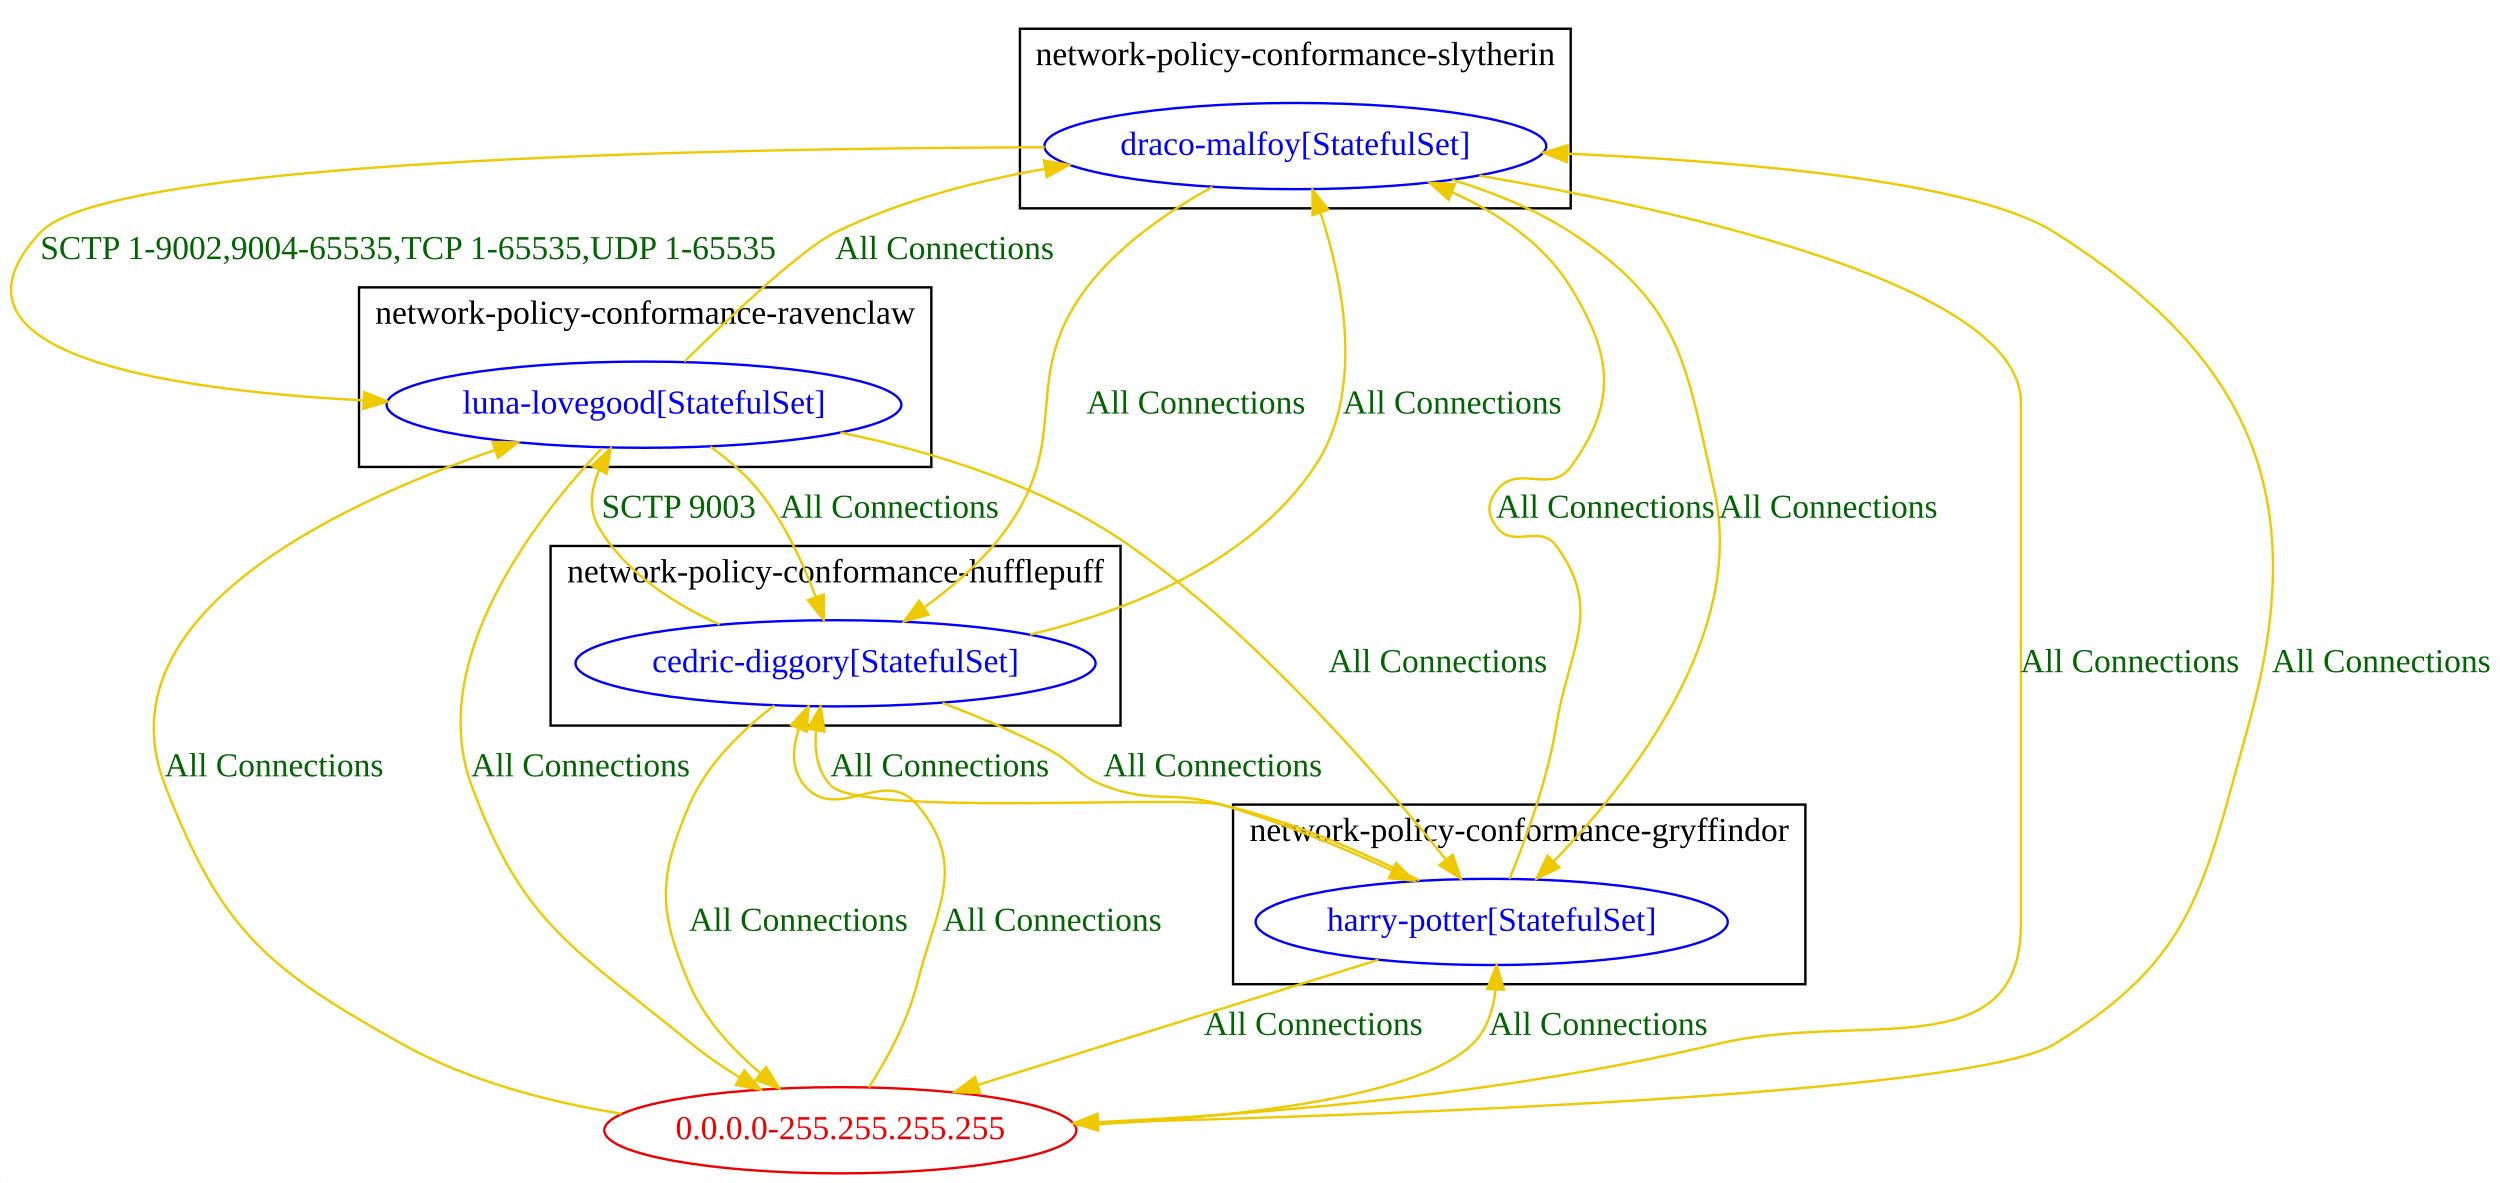
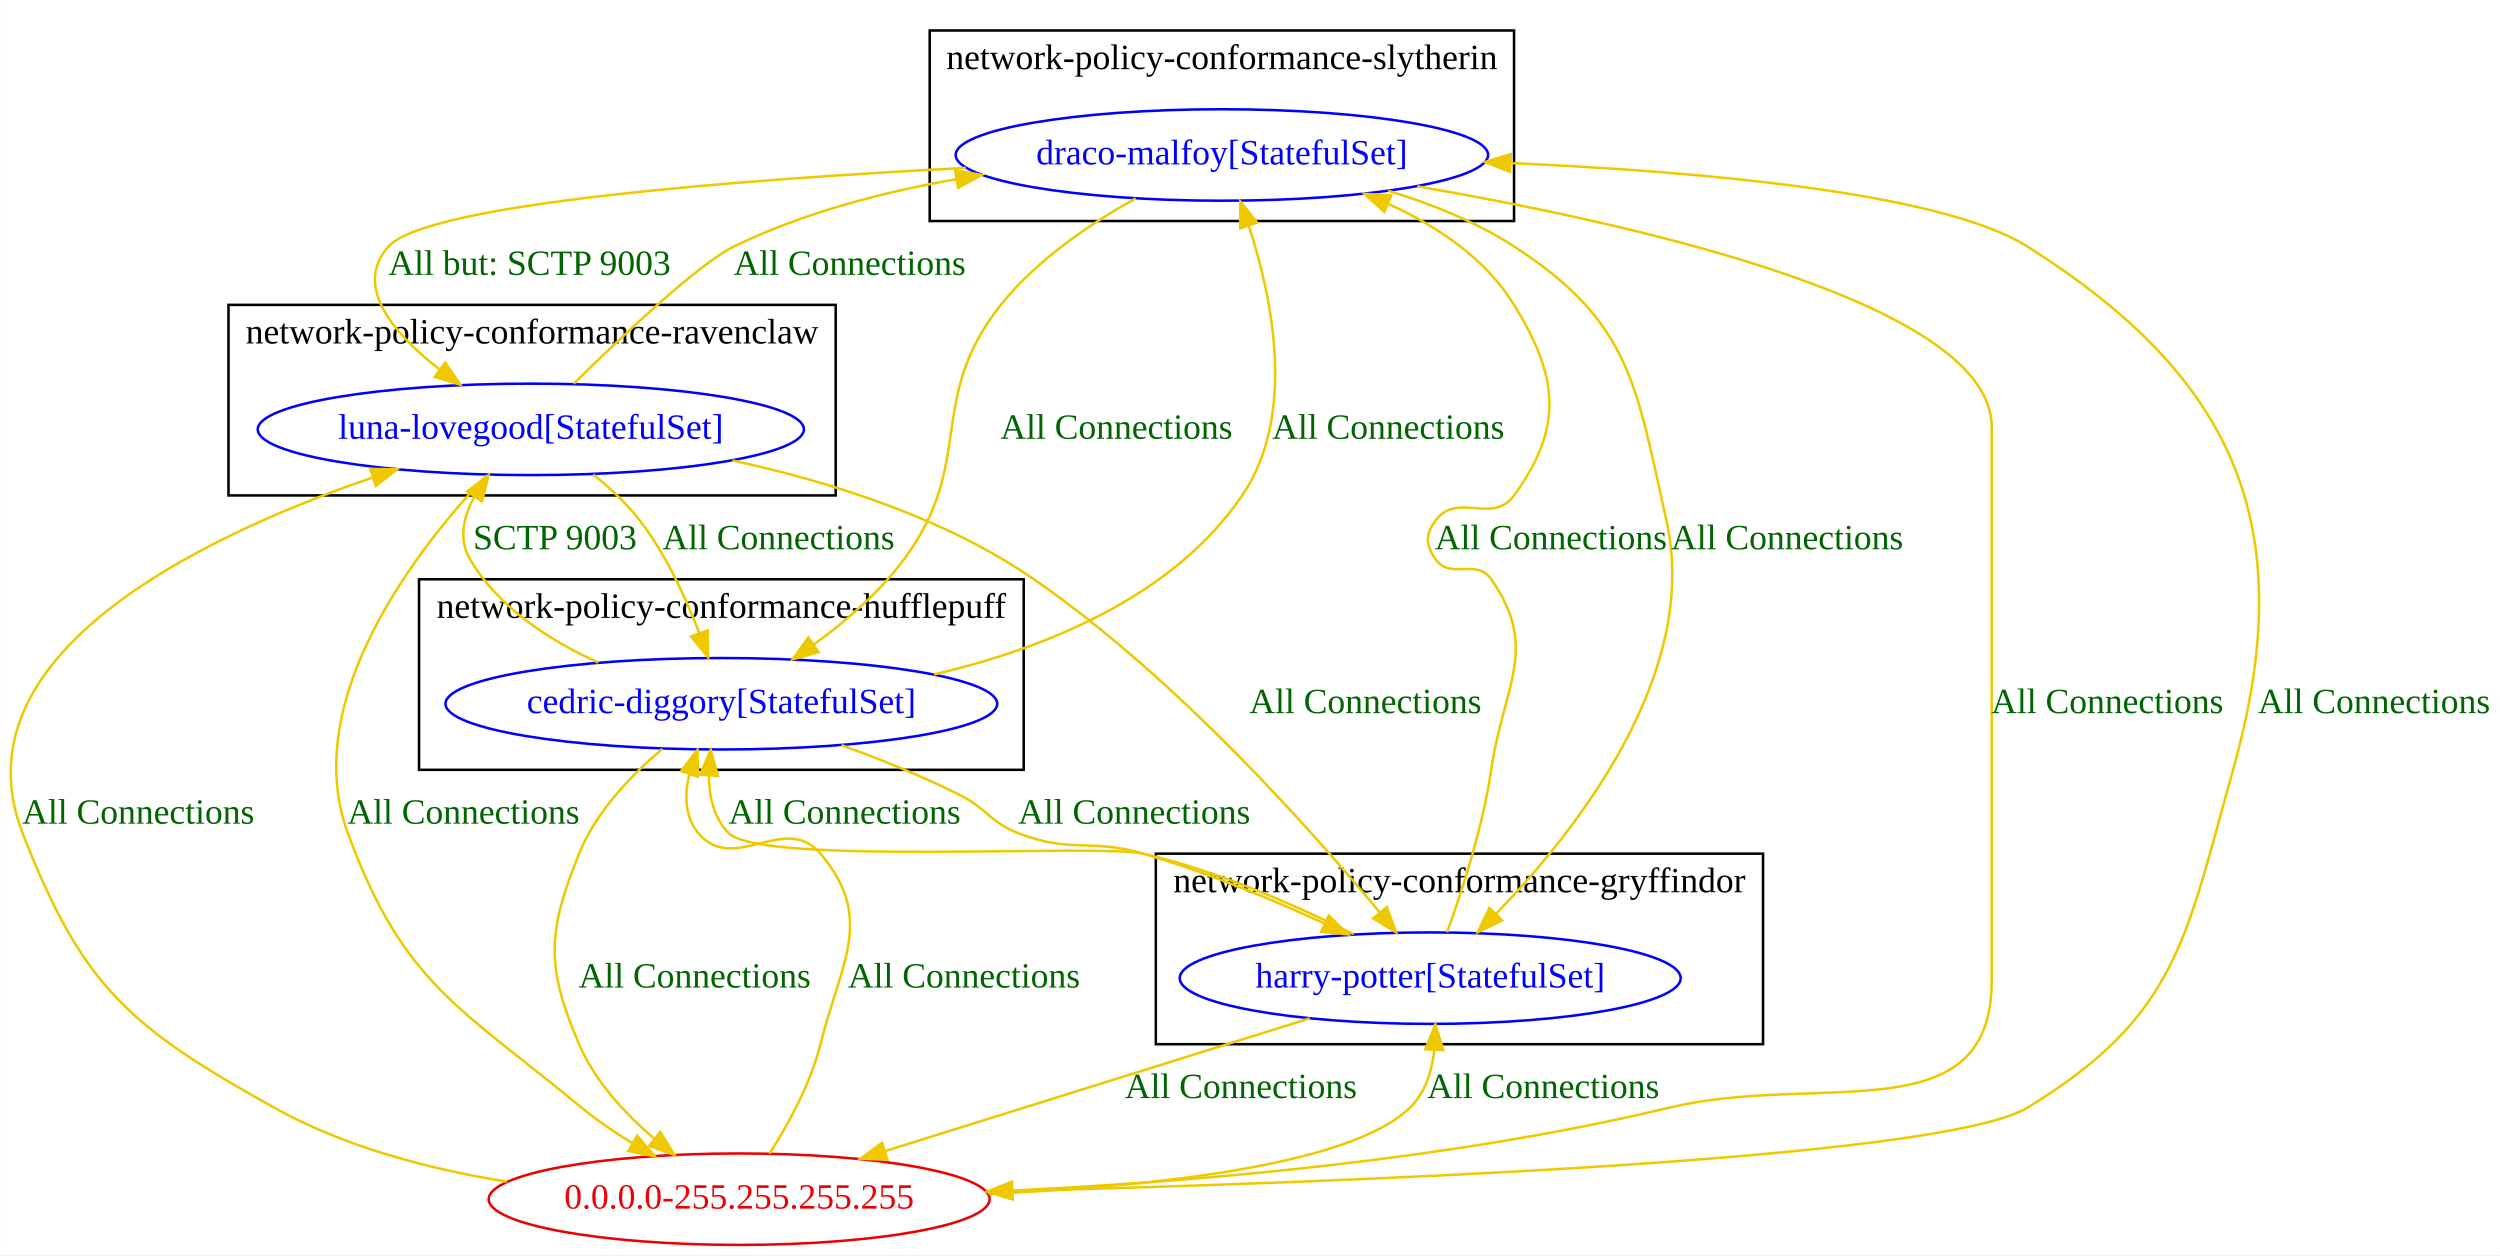
- <svg xmlns="http://www.w3.org/2000/svg" width="1044pt" height="494pt" viewBox="0.00 0.00 1043.85 494.00">
+ <svg xmlns="http://www.w3.org/2000/svg" width="984pt" height="494pt" viewBox="0.00 0.00 983.86 494.00">
  <g id="graph0" class="graph" transform="scale(1 1) rotate(0) translate(4 490)">
-     <polygon fill="white" stroke="transparent" points="-4,4 -4,-490 1039.85,-490 1039.85,4 -4,4" />
+     <polygon fill="white" stroke="transparent" points="-4,4 -4,-490 979.86,-490 979.86,4 -4,4" />
+     <g id="clust3" class="cluster">
+       <polygon fill="none" stroke="black" points="85.86,-295 85.86,-370 324.86,-370 324.86,-295 85.86,-295" />
+       <text text-anchor="middle" x="205.36" y="-354.8" font-family="Times New Roman,serif" font-size="14.00">network-policy-conformance-ravenclaw</text>
+     </g>
    <g id="clust2" class="cluster">
-       <polygon fill="none" stroke="black" points="225.85,-187 225.85,-262 463.85,-262 463.85,-187 225.85,-187" />
-       <text text-anchor="middle" x="344.85" y="-246.8" font-family="Times New Roman,serif" font-size="14.00">network-policy-conformance-hufflepuff</text>
+       <polygon fill="none" stroke="black" points="160.86,-187 160.86,-262 398.86,-262 398.86,-187 160.86,-187" />
+       <text text-anchor="middle" x="279.86" y="-246.8" font-family="Times New Roman,serif" font-size="14.00">network-policy-conformance-hufflepuff</text>
    </g>
-     <g id="clust3" class="cluster">
-       <polygon fill="none" stroke="black" points="145.85,-295 145.85,-370 384.85,-370 384.85,-295 145.85,-295" />
-       <text text-anchor="middle" x="265.35" y="-354.8" font-family="Times New Roman,serif" font-size="14.00">network-policy-conformance-ravenclaw</text>
+     <g id="clust4" class="cluster">
+       <polygon fill="none" stroke="black" points="361.86,-403 361.86,-478 591.86,-478 591.86,-403 361.86,-403" />
+       <text text-anchor="middle" x="476.86" y="-462.8" font-family="Times New Roman,serif" font-size="14.00">network-policy-conformance-slytherin</text>
    </g>
    <g id="clust1" class="cluster">
-       <polygon fill="none" stroke="black" points="510.85,-79 510.85,-154 749.85,-154 749.85,-79 510.85,-79" />
-       <text text-anchor="middle" x="630.35" y="-138.8" font-family="Times New Roman,serif" font-size="14.00">network-policy-conformance-gryffindor</text>
-     </g>
-     <g id="clust4" class="cluster">
-       <polygon fill="none" stroke="black" points="421.85,-403 421.85,-478 651.85,-478 651.85,-403 421.85,-403" />
-       <text text-anchor="middle" x="536.85" y="-462.8" font-family="Times New Roman,serif" font-size="14.00">network-policy-conformance-slytherin</text>
+       <polygon fill="none" stroke="black" points="450.86,-79 450.86,-154 689.86,-154 689.86,-79 450.86,-79" />
+       <text text-anchor="middle" x="570.36" y="-138.8" font-family="Times New Roman,serif" font-size="14.00">network-policy-conformance-gryffindor</text>
    </g>
    <g id="node1" class="node">
-       <ellipse fill="none" stroke="blue" cx="618.85" cy="-105" rx="98.58" ry="18" />
-       <text text-anchor="middle" x="618.85" y="-101.3" font-family="Times New Roman,serif" font-size="14.00" fill="blue">harry-potter[StatefulSet]</text>
+       <ellipse fill="none" stroke="blue" cx="558.86" cy="-105" rx="98.58" ry="18" />
+       <text text-anchor="middle" x="558.86" y="-101.3" font-family="Times New Roman,serif" font-size="14.00" fill="blue">harry-potter[StatefulSet]</text>
    </g>
    <g id="node2" class="node">
-       <ellipse fill="none" stroke="blue" cx="344.85" cy="-213" rx="108.58" ry="18" />
-       <text text-anchor="middle" x="344.85" y="-209.3" font-family="Times New Roman,serif" font-size="14.00" fill="blue">cedric-diggory[StatefulSet]</text>
+       <ellipse fill="none" stroke="blue" cx="279.86" cy="-213" rx="108.58" ry="18" />
+       <text text-anchor="middle" x="279.86" y="-209.3" font-family="Times New Roman,serif" font-size="14.00" fill="blue">cedric-diggory[StatefulSet]</text>
    </g>
    <g id="edge6" class="edge">
-       <path fill="none" stroke="#eec900" d="M588.67,-122.29C566.45,-133.41 535.15,-147.28 505.85,-154 488.18,-158.05 355.36,-148.87 342.85,-162 337.06,-168.08 335.93,-176.7 336.77,-185.08" />
-       <polygon fill="#eec900" stroke="#eec900" points="333.33,-185.77 338.58,-194.98 340.22,-184.51 333.33,-185.77" />
-       <text text-anchor="middle" x="388.35" y="-165.8" font-family="Times New Roman,serif" font-size="14.00" fill="darkgreen">All Connections</text>
+       <path fill="none" stroke="#eec900" d="M528.68,-122.29C506.46,-133.41 475.16,-147.28 445.86,-154 428.19,-158.05 295.76,-149.25 282.86,-162 276.95,-167.85 275.04,-176.3 274.96,-184.6" />
+       <polygon fill="#eec900" stroke="#eec900" points="271.49,-185.09 275.68,-194.82 278.47,-184.6 271.49,-185.09" />
+       <text text-anchor="middle" x="328.36" y="-165.8" font-family="Times New Roman,serif" font-size="14.00" fill="darkgreen">All Connections</text>
    </g>
    <g id="node4" class="node">
-       <ellipse fill="none" stroke="blue" cx="536.85" cy="-429" rx="104.78" ry="18" />
-       <text text-anchor="middle" x="536.85" y="-425.3" font-family="Times New Roman,serif" font-size="14.00" fill="blue">draco-malfoy[StatefulSet]</text>
+       <ellipse fill="none" stroke="blue" cx="476.86" cy="-429" rx="104.78" ry="18" />
+       <text text-anchor="middle" x="476.86" y="-425.3" font-family="Times New Roman,serif" font-size="14.00" fill="blue">draco-malfoy[StatefulSet]</text>
    </g>
    <g id="edge7" class="edge">
-       <path fill="none" stroke="#eec900" d="M626.3,-122.97C632.93,-139.09 642.15,-164.17 645.85,-187 651.19,-219.9 665.51,-235.08 645.85,-262 638.98,-271.42 627.73,-260.58 620.85,-270 616.92,-275.38 616.93,-279.61 620.85,-285 629.38,-296.7 643.33,-283.3 651.85,-295 671.48,-321.95 669.33,-341.61 651.85,-370 640.62,-388.25 621.69,-400.96 602.39,-409.72" />
-       <polygon fill="#eec900" stroke="#eec900" points="600.77,-406.61 592.92,-413.72 603.49,-413.06 600.77,-406.61" />
-       <text text-anchor="middle" x="666.35" y="-273.8" font-family="Times New Roman,serif" font-size="14.00" fill="darkgreen">All Connections</text>
+       <path fill="none" stroke="#eec900" d="M565.49,-123.06C571.39,-139.23 579.58,-164.36 582.86,-187 587.65,-219.99 601.99,-234.7 582.86,-262 576.89,-270.52 566.83,-261.48 560.86,-270 557.04,-275.46 556.94,-279.61 560.86,-285 569.39,-296.7 583.34,-283.3 591.86,-295 611.49,-321.95 609.34,-341.61 591.86,-370 580.63,-388.25 561.7,-400.96 542.4,-409.72" />
+       <polygon fill="#eec900" stroke="#eec900" points="540.78,-406.61 532.93,-413.72 543.5,-413.06 540.78,-406.61" />
+       <text text-anchor="middle" x="606.36" y="-273.8" font-family="Times New Roman,serif" font-size="14.00" fill="darkgreen">All Connections</text>
    </g>
    <g id="node5" class="node">
-       <ellipse fill="none" stroke="#ee0000" cx="346.85" cy="-18" rx="98.58" ry="18" />
-       <text text-anchor="middle" x="346.85" y="-14.3" font-family="Times New Roman,serif" font-size="14.00" fill="#ee0000">0.0.0.0-255.255.255.255</text>
+       <ellipse fill="none" stroke="#ee0000" cx="286.86" cy="-18" rx="98.58" ry="18" />
+       <text text-anchor="middle" x="286.86" y="-14.3" font-family="Times New Roman,serif" font-size="14.00" fill="#ee0000">0.0.0.0-255.255.255.255</text>
    </g>
    <g id="edge5" class="edge">
-       <path fill="none" stroke="#eec900" d="M571.48,-89.19C524.96,-74.66 453.94,-52.46 404.24,-36.93" />
-       <polygon fill="#eec900" stroke="#eec900" points="405.19,-33.56 394.6,-33.92 403.1,-40.24 405.19,-33.56" />
-       <text text-anchor="middle" x="544.35" y="-57.8" font-family="Times New Roman,serif" font-size="14.00" fill="darkgreen">All Connections</text>
+       <path fill="none" stroke="#eec900" d="M511.48,-89.19C464.97,-74.66 393.95,-52.46 344.25,-36.93" />
+       <polygon fill="#eec900" stroke="#eec900" points="345.2,-33.56 334.61,-33.92 343.11,-40.24 345.2,-33.56" />
+       <text text-anchor="middle" x="484.36" y="-57.8" font-family="Times New Roman,serif" font-size="14.00" fill="darkgreen">All Connections</text>
    </g>
    <g id="edge9" class="edge">
-       <path fill="none" stroke="#eec900" d="M389.55,-196.46C403.97,-190.92 419.84,-184.23 433.85,-177 444.7,-171.4 445.48,-166.41 456.85,-162 477.43,-154.02 484.66,-160.14 505.85,-154 530.18,-146.96 556.26,-136.12 577.23,-126.52" />
-       <polygon fill="#eec900" stroke="#eec900" points="578.9,-129.6 586.49,-122.21 575.94,-123.26 578.9,-129.6" />
-       <text text-anchor="middle" x="502.35" y="-165.8" font-family="Times New Roman,serif" font-size="14.00" fill="darkgreen">All Connections</text>
+       <path fill="none" stroke="#eec900" d="M327.11,-196.72C342.34,-191.19 359.09,-184.45 373.86,-177 384.76,-171.5 385.48,-166.41 396.86,-162 417.44,-154.02 424.67,-160.14 445.86,-154 470.19,-146.96 496.27,-136.12 517.24,-126.52" />
+       <polygon fill="#eec900" stroke="#eec900" points="518.91,-129.6 526.5,-122.21 515.95,-123.26 518.91,-129.6" />
+       <text text-anchor="middle" x="442.36" y="-165.8" font-family="Times New Roman,serif" font-size="14.00" fill="darkgreen">All Connections</text>
    </g>
    <g id="node3" class="node">
-       <ellipse fill="none" stroke="blue" cx="264.85" cy="-321" rx="107.48" ry="18" />
-       <text text-anchor="middle" x="264.85" y="-317.3" font-family="Times New Roman,serif" font-size="14.00" fill="blue">luna-lovegood[StatefulSet]</text>
+       <ellipse fill="none" stroke="blue" cx="204.86" cy="-321" rx="107.48" ry="18" />
+       <text text-anchor="middle" x="204.86" y="-317.3" font-family="Times New Roman,serif" font-size="14.00" fill="blue">luna-lovegood[StatefulSet]</text>
    </g>
    <g id="edge10" class="edge">
-       <path fill="none" stroke="#eec900" d="M296.44,-229.21C277.16,-237.91 256.95,-250.98 245.85,-270 241.55,-277.38 242.79,-285.91 246.15,-293.82" />
-       <polygon fill="#eec900" stroke="#eec900" points="243.09,-295.51 250.86,-302.7 249.27,-292.23 243.09,-295.51" />
-       <text text-anchor="middle" x="279.35" y="-273.8" font-family="Times New Roman,serif" font-size="14.00" fill="darkgreen">SCTP 9003</text>
+       <path fill="none" stroke="#eec900" d="M231.45,-229.21C212.17,-237.91 191.96,-250.98 180.86,-270 176.35,-277.74 178.29,-286.45 182.58,-294.41" />
+       <polygon fill="#eec900" stroke="#eec900" points="179.79,-296.55 188.21,-302.98 185.64,-292.7 179.79,-296.55" />
+       <text text-anchor="middle" x="214.36" y="-273.8" font-family="Times New Roman,serif" font-size="14.00" fill="darkgreen">SCTP 9003</text>
    </g>
    <g id="edge11" class="edge">
-       <path fill="none" stroke="#eec900" d="M426.03,-224.98C469.03,-235.38 518.32,-255.62 544.85,-295 566.04,-326.44 556.82,-372.13 547.45,-400.94" />
-       <polygon fill="#eec900" stroke="#eec900" points="544.02,-400.14 544.04,-410.73 550.63,-402.44 544.02,-400.14" />
-       <text text-anchor="middle" x="602.35" y="-317.3" font-family="Times New Roman,serif" font-size="14.00" fill="darkgreen">All Connections</text>
+       <path fill="none" stroke="#eec900" d="M363.53,-224.54C407.46,-234.8 457.69,-255.05 484.86,-295 506.18,-326.35 496.93,-372.06 487.51,-400.9" />
+       <polygon fill="#eec900" stroke="#eec900" points="484.08,-400.11 484.09,-410.71 490.69,-402.42 484.08,-400.11" />
+       <text text-anchor="middle" x="542.36" y="-317.3" font-family="Times New Roman,serif" font-size="14.00" fill="darkgreen">All Connections</text>
    </g>
    <g id="edge8" class="edge">
-       <path fill="none" stroke="#eec900" d="M319.26,-195.41C306,-185.24 291.11,-170.92 283.85,-154 270.71,-123.37 270.72,-109.64 283.85,-79 290.09,-64.45 301.78,-51.76 313.41,-41.84" />
-       <polygon fill="#eec900" stroke="#eec900" points="315.79,-44.42 321.39,-35.43 311.4,-38.96 315.79,-44.42" />
-       <text text-anchor="middle" x="329.35" y="-101.3" font-family="Times New Roman,serif" font-size="14.00" fill="darkgreen">All Connections</text>
+       <path fill="none" stroke="#eec900" d="M256.61,-195.22C244.36,-184.89 230.52,-170.48 223.86,-154 211.38,-123.09 210.73,-109.64 223.86,-79 230.1,-64.45 241.79,-51.76 253.42,-41.84" />
+       <polygon fill="#eec900" stroke="#eec900" points="255.8,-44.42 261.4,-35.43 251.41,-38.96 255.8,-44.42" />
+       <text text-anchor="middle" x="269.36" y="-101.3" font-family="Times New Roman,serif" font-size="14.00" fill="darkgreen">All Connections</text>
    </g>
    <g id="edge13" class="edge">
-       <path fill="none" stroke="#eec900" d="M346.88,-309.39C386.19,-301.26 432.32,-286.98 467.85,-262 522.15,-223.83 573.19,-164.37 599.77,-130.96" />
-       <polygon fill="#eec900" stroke="#eec900" points="602.55,-133.08 605.98,-123.06 597.05,-128.75 602.55,-133.08" />
-       <text text-anchor="middle" x="596.35" y="-209.3" font-family="Times New Roman,serif" font-size="14.00" fill="darkgreen">All Connections</text>
+       <path fill="none" stroke="#eec900" d="M284.16,-308.76C322.54,-300.46 367.79,-286.23 402.86,-262 458.35,-223.67 511.31,-164.27 538.97,-130.91" />
+       <polygon fill="#eec900" stroke="#eec900" points="541.8,-132.97 545.44,-123.02 536.39,-128.53 541.8,-132.97" />
+       <text text-anchor="middle" x="533.36" y="-209.3" font-family="Times New Roman,serif" font-size="14.00" fill="darkgreen">All Connections</text>
    </g>
    <g id="edge14" class="edge">
-       <path fill="none" stroke="#eec900" d="M292.6,-303.49C299.84,-298.24 307.2,-291.97 312.85,-285 323.42,-271.99 331.25,-254.94 336.52,-240.81" />
-       <polygon fill="#eec900" stroke="#eec900" points="339.91,-241.73 339.91,-231.13 333.3,-239.42 339.91,-241.73" />
-       <text text-anchor="middle" x="367.35" y="-273.8" font-family="Times New Roman,serif" font-size="14.00" fill="darkgreen">All Connections</text>
+       <path fill="none" stroke="#eec900" d="M229.44,-303.24C236.01,-297.95 242.7,-291.71 247.86,-285 258.01,-271.8 265.8,-254.88 271.15,-240.86" />
+       <polygon fill="#eec900" stroke="#eec900" points="274.51,-241.86 274.62,-231.27 267.93,-239.48 274.51,-241.86" />
+       <text text-anchor="middle" x="302.36" y="-273.8" font-family="Times New Roman,serif" font-size="14.00" fill="darkgreen">All Connections</text>
    </g>
    <g id="edge15" class="edge">
-       <path fill="none" stroke="#eec900" d="M281.74,-338.98C300.76,-357.73 330.83,-386.17 344.85,-393 371.81,-406.13 403.08,-414.36 432.45,-419.51" />
-       <polygon fill="#eec900" stroke="#eec900" points="431.89,-422.97 442.33,-421.15 433.03,-416.06 431.89,-422.97" />
-       <text text-anchor="middle" x="390.35" y="-381.8" font-family="Times New Roman,serif" font-size="14.00" fill="darkgreen">All Connections</text>
+       <path fill="none" stroke="#eec900" d="M221.75,-338.98C240.77,-357.73 270.84,-386.17 284.86,-393 311.82,-406.13 343.09,-414.36 372.46,-419.51" />
+       <polygon fill="#eec900" stroke="#eec900" points="371.9,-422.97 382.34,-421.15 373.04,-416.06 371.9,-422.97" />
+       <text text-anchor="middle" x="330.36" y="-381.8" font-family="Times New Roman,serif" font-size="14.00" fill="darkgreen">All Connections</text>
    </g>
    <g id="edge12" class="edge">
-       <path fill="none" stroke="#eec900" d="M247.3,-302.82C220.27,-274.18 173.48,-214.62 192.85,-162 214.64,-102.83 236.21,-94.12 284.85,-54 290.96,-48.97 297.88,-44.27 304.84,-40.04" />
-       <polygon fill="#eec900" stroke="#eec900" points="306.71,-43 313.6,-34.96 303.2,-36.95 306.71,-43" />
-       <text text-anchor="middle" x="238.35" y="-165.8" font-family="Times New Roman,serif" font-size="14.00" fill="darkgreen">All Connections</text>
+       <path fill="none" stroke="#eec900" d="M187.31,-302.82C160.28,-274.18 113.49,-214.62 132.86,-162 154.65,-102.83 176.22,-94.12 224.86,-54 230.97,-48.97 237.89,-44.27 244.85,-40.04" />
+       <polygon fill="#eec900" stroke="#eec900" points="246.72,-43 253.61,-34.96 243.21,-36.95 246.72,-43" />
+       <text text-anchor="middle" x="178.36" y="-165.8" font-family="Times New Roman,serif" font-size="14.00" fill="darkgreen">All Connections</text>
    </g>
    <g id="edge17" class="edge">
-       <path fill="none" stroke="#eec900" d="M602.32,-414.93C619.29,-409.75 636.97,-402.65 651.85,-393 697.93,-363.13 699.88,-338.59 711.85,-285 725.22,-225.2 676.87,-163.52 644.92,-130.47" />
-       <polygon fill="#eec900" stroke="#eec900" points="647.13,-127.72 637.6,-123.09 642.16,-132.65 647.13,-127.72" />
-       <text text-anchor="middle" x="759.35" y="-273.8" font-family="Times New Roman,serif" font-size="14.00" fill="darkgreen">All Connections</text>
+       <path fill="none" stroke="#eec900" d="M542.33,-414.93C559.3,-409.75 576.98,-402.65 591.86,-393 637.94,-363.13 639.88,-338.59 651.86,-285 665.23,-225.2 616.88,-163.52 584.93,-130.47" />
+       <polygon fill="#eec900" stroke="#eec900" points="587.14,-127.72 577.61,-123.09 582.17,-132.65 587.14,-127.72" />
+       <text text-anchor="middle" x="699.36" y="-273.8" font-family="Times New Roman,serif" font-size="14.00" fill="darkgreen">All Connections</text>
    </g>
    <g id="edge18" class="edge">
-       <path fill="none" stroke="#eec900" d="M502.19,-411.93C484.33,-402.08 463.49,-387.91 449.85,-370 421.5,-332.76 443.83,-308.25 416.85,-270 407.66,-256.96 394.55,-245.51 382.03,-236.42" />
-       <polygon fill="#eec900" stroke="#eec900" points="383.73,-233.34 373.51,-230.51 379.74,-239.09 383.73,-233.34" />
-       <text text-anchor="middle" x="495.35" y="-317.3" font-family="Times New Roman,serif" font-size="14.00" fill="darkgreen">All Connections</text>
+       <path fill="none" stroke="#eec900" d="M442.95,-411.92C425.08,-401.99 404.01,-387.74 389.86,-370 360.23,-332.82 380.12,-308.24 351.86,-270 342.3,-257.07 329,-245.58 316.42,-236.43" />
+       <polygon fill="#eec900" stroke="#eec900" points="318.09,-233.33 307.89,-230.48 314.09,-239.07 318.09,-233.33" />
+       <text text-anchor="middle" x="435.36" y="-317.3" font-family="Times New Roman,serif" font-size="14.00" fill="darkgreen">All Connections</text>
    </g>
    <g id="edge19" class="edge">
-       <path fill="none" stroke="#eec900" d="M432.23,-428.5C287.52,-428.07 40.82,-422.9 12.85,-393 -33.82,-343.11 61.18,-327.33 147.58,-322.8" />
-       <polygon fill="#eec900" stroke="#eec900" points="147.97,-326.29 157.79,-322.31 147.64,-319.29 147.97,-326.29" />
-       <text text-anchor="middle" x="166.35" y="-381.8" font-family="Times New Roman,serif" font-size="14.00" fill="darkgreen">SCTP 1-9002,9004-65535,TCP 1-65535,UDP 1-65535</text>
+       <path fill="none" stroke="#eec900" d="M376.11,-423.94C285.38,-419.21 163.99,-409.82 148.86,-393 134.94,-377.51 150.49,-359 168.7,-344.77" />
+       <polygon fill="#eec900" stroke="#eec900" points="171.18,-347.3 177.16,-338.56 167.03,-341.66 171.18,-347.3" />
+       <text text-anchor="middle" x="204.36" y="-381.8" font-family="Times New Roman,serif" font-size="14.00" fill="darkgreen">All but: SCTP 9003</text>
    </g>
    <g id="edge16" class="edge">
-       <path fill="none" stroke="#eec900" d="M613.71,-416.66C703.47,-401.21 839.85,-369.86 839.85,-322 839.85,-322 839.85,-322 839.85,-104 839.85,-43.34 771.85,-68.14 712.85,-54 627.48,-33.54 528.21,-24.96 454.6,-21.41" />
-       <polygon fill="#eec900" stroke="#eec900" points="454.54,-17.9 444.39,-20.94 454.22,-24.89 454.54,-17.9" />
-       <text text-anchor="middle" x="885.35" y="-209.3" font-family="Times New Roman,serif" font-size="14.00" fill="darkgreen">All Connections</text>
+       <path fill="none" stroke="#eec900" d="M553.72,-416.66C643.48,-401.21 779.86,-369.86 779.86,-322 779.86,-322 779.86,-322 779.86,-104 779.86,-43.34 711.85,-68.14 652.86,-54 567.49,-33.54 468.22,-24.96 394.61,-21.41" />
+       <polygon fill="#eec900" stroke="#eec900" points="394.55,-17.9 384.4,-20.94 394.23,-24.89 394.55,-17.9" />
+       <text text-anchor="middle" x="825.36" y="-209.3" font-family="Times New Roman,serif" font-size="14.00" fill="darkgreen">All Connections</text>
    </g>
    <g id="edge1" class="edge">
-       <path fill="none" stroke="#eec900" d="M445.02,-20.09C510.06,-22.98 587.54,-31.3 610.85,-54 616.88,-59.86 619.52,-68.32 620.46,-76.62" />
-       <polygon fill="#eec900" stroke="#eec900" points="616.97,-76.99 620.88,-86.84 623.97,-76.7 616.97,-76.99" />
-       <text text-anchor="middle" x="663.35" y="-57.8" font-family="Times New Roman,serif" font-size="14.00" fill="darkgreen">All Connections</text>
+       <path fill="none" stroke="#eec900" d="M385.03,-20.09C450.07,-22.98 527.55,-31.3 550.86,-54 556.89,-59.86 559.53,-68.32 560.47,-76.62" />
+       <polygon fill="#eec900" stroke="#eec900" points="556.98,-76.99 560.89,-86.84 563.98,-76.7 556.98,-76.99" />
+       <text text-anchor="middle" x="603.36" y="-57.8" font-family="Times New Roman,serif" font-size="14.00" fill="darkgreen">All Connections</text>
    </g>
    <g id="edge2" class="edge">
-       <path fill="none" stroke="#eec900" d="M358.79,-35.92C366.17,-47.46 374.96,-63.42 378.85,-79 386.94,-111.34 400.36,-128.53 378.85,-154 365.19,-170.19 345.52,-145.81 331.85,-162 326.28,-168.6 326.74,-177.31 329.49,-185.61" />
-       <polygon fill="#eec900" stroke="#eec900" points="326.36,-187.21 333.53,-195.01 332.79,-184.44 326.36,-187.21" />
-       <text text-anchor="middle" x="435.35" y="-101.3" font-family="Times New Roman,serif" font-size="14.00" fill="darkgreen">All Connections</text>
+       <path fill="none" stroke="#eec900" d="M298.8,-35.92C306.18,-47.46 314.97,-63.42 318.86,-79 326.95,-111.34 340.41,-128.57 318.86,-154 304.88,-170.5 284.84,-145.5 270.86,-162 265.43,-168.41 265.29,-176.97 267.25,-185.2" />
+       <polygon fill="#eec900" stroke="#eec900" points="264,-186.51 270.47,-194.9 270.64,-184.31 264,-186.51" />
+       <text text-anchor="middle" x="375.36" y="-101.3" font-family="Times New Roman,serif" font-size="14.00" fill="darkgreen">All Connections</text>
    </g>
    <g id="edge3" class="edge">
-       <path fill="none" stroke="#eec900" d="M255.41,-24.89C224.84,-29.81 191.54,-38.56 163.85,-54 106.99,-85.73 88.46,-101.31 64.85,-162 37.68,-231.87 134.06,-278.46 202.37,-301.98" />
-       <polygon fill="#eec900" stroke="#eec900" points="201.63,-305.43 212.23,-305.28 203.86,-298.79 201.63,-305.43" />
-       <text text-anchor="middle" x="110.35" y="-165.8" font-family="Times New Roman,serif" font-size="14.00" fill="darkgreen">All Connections</text>
+       <path fill="none" stroke="#eec900" d="M195.42,-24.89C164.85,-29.81 131.55,-38.56 103.86,-54 47,-85.73 28.47,-101.31 4.86,-162 -22.31,-231.87 74.07,-278.46 142.38,-301.98" />
+       <polygon fill="#eec900" stroke="#eec900" points="141.64,-305.43 152.24,-305.28 143.87,-298.79 141.64,-305.43" />
+       <text text-anchor="middle" x="50.36" y="-165.8" font-family="Times New Roman,serif" font-size="14.00" fill="darkgreen">All Connections</text>
    </g>
    <g id="edge4" class="edge">
-       <path fill="none" stroke="#eec900" d="M444.55,-20.95C582.07,-24.41 819.86,-33.33 853.85,-54 912.99,-89.96 916.16,-120.36 934.85,-187 961.43,-281.72 937.02,-340.45 853.85,-393 820.76,-413.91 727.51,-422.4 650.66,-425.81" />
-       <polygon fill="#eec900" stroke="#eec900" points="650.26,-422.32 640.41,-426.24 650.55,-429.32 650.26,-422.32" />
-       <text text-anchor="middle" x="990.35" y="-209.3" font-family="Times New Roman,serif" font-size="14.00" fill="darkgreen">All Connections</text>
+       <path fill="none" stroke="#eec900" d="M384.56,-20.95C522.08,-24.41 759.87,-33.33 793.86,-54 853,-89.96 856.17,-120.36 874.86,-187 901.44,-281.72 877.03,-340.45 793.86,-393 760.77,-413.91 667.52,-422.4 590.67,-425.81" />
+       <polygon fill="#eec900" stroke="#eec900" points="590.27,-422.32 580.42,-426.24 590.56,-429.32 590.27,-422.32" />
+       <text text-anchor="middle" x="930.36" y="-209.3" font-family="Times New Roman,serif" font-size="14.00" fill="darkgreen">All Connections</text>
    </g>
  </g>
</svg>
